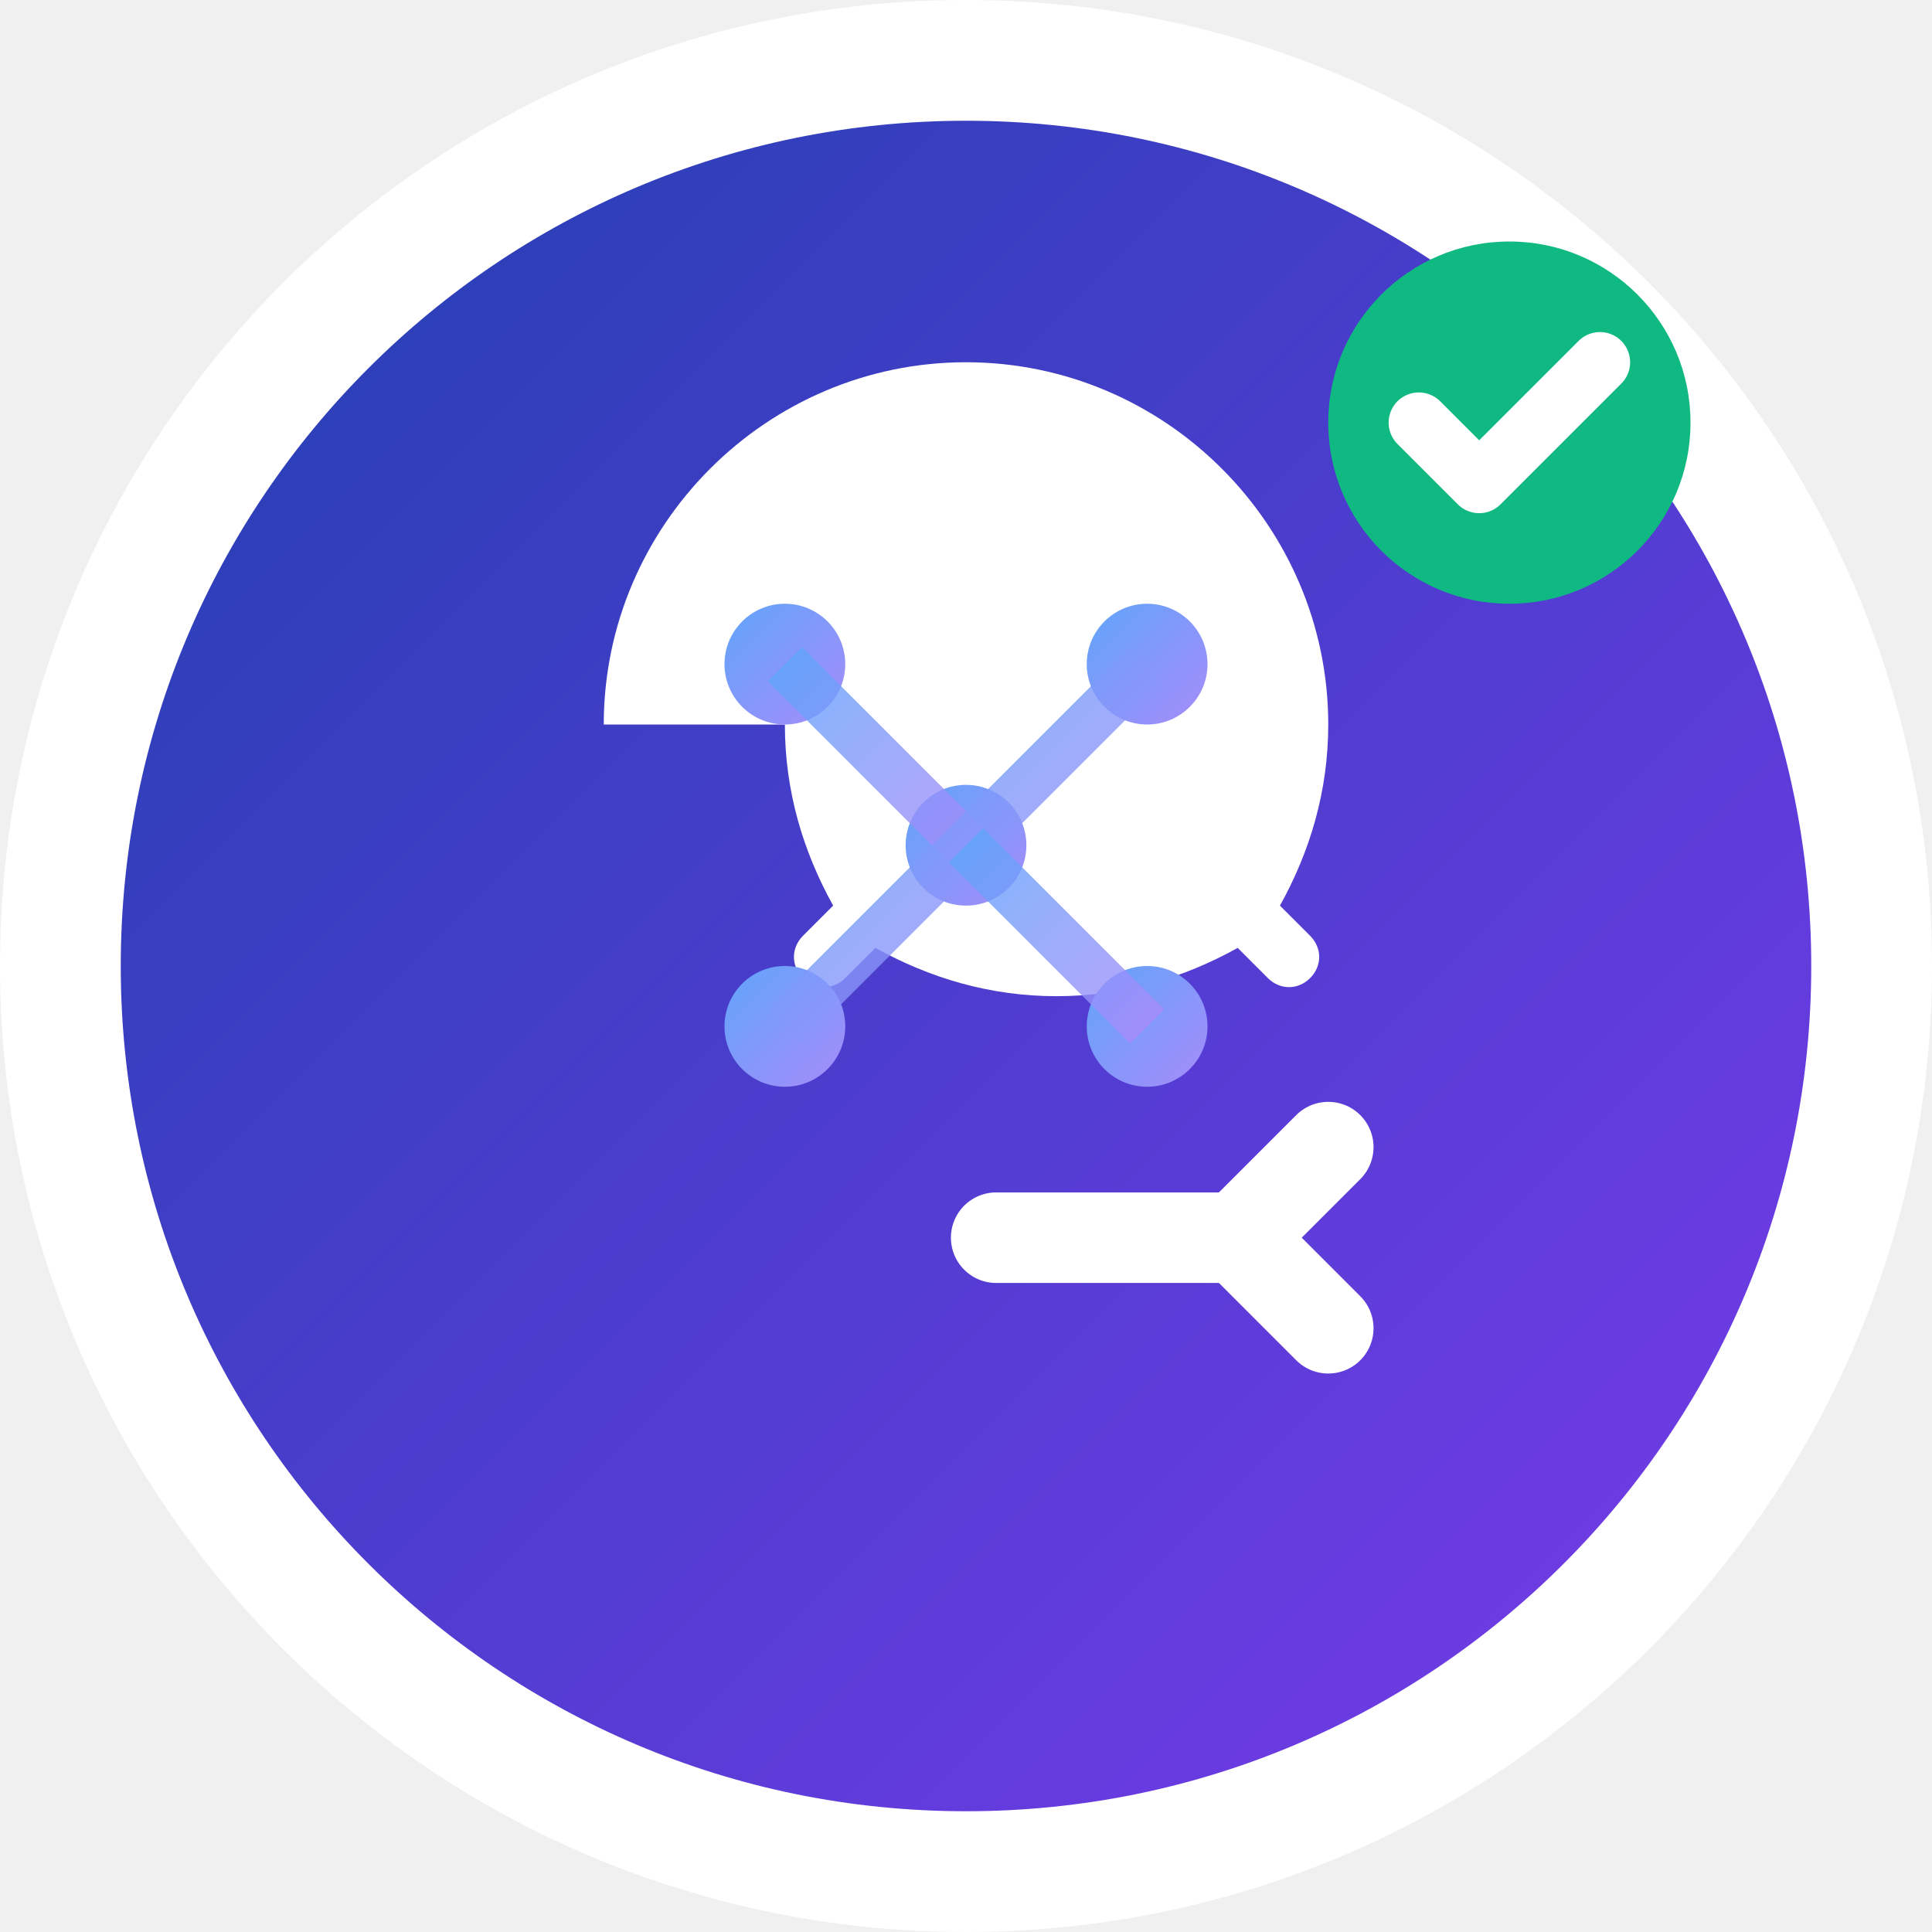
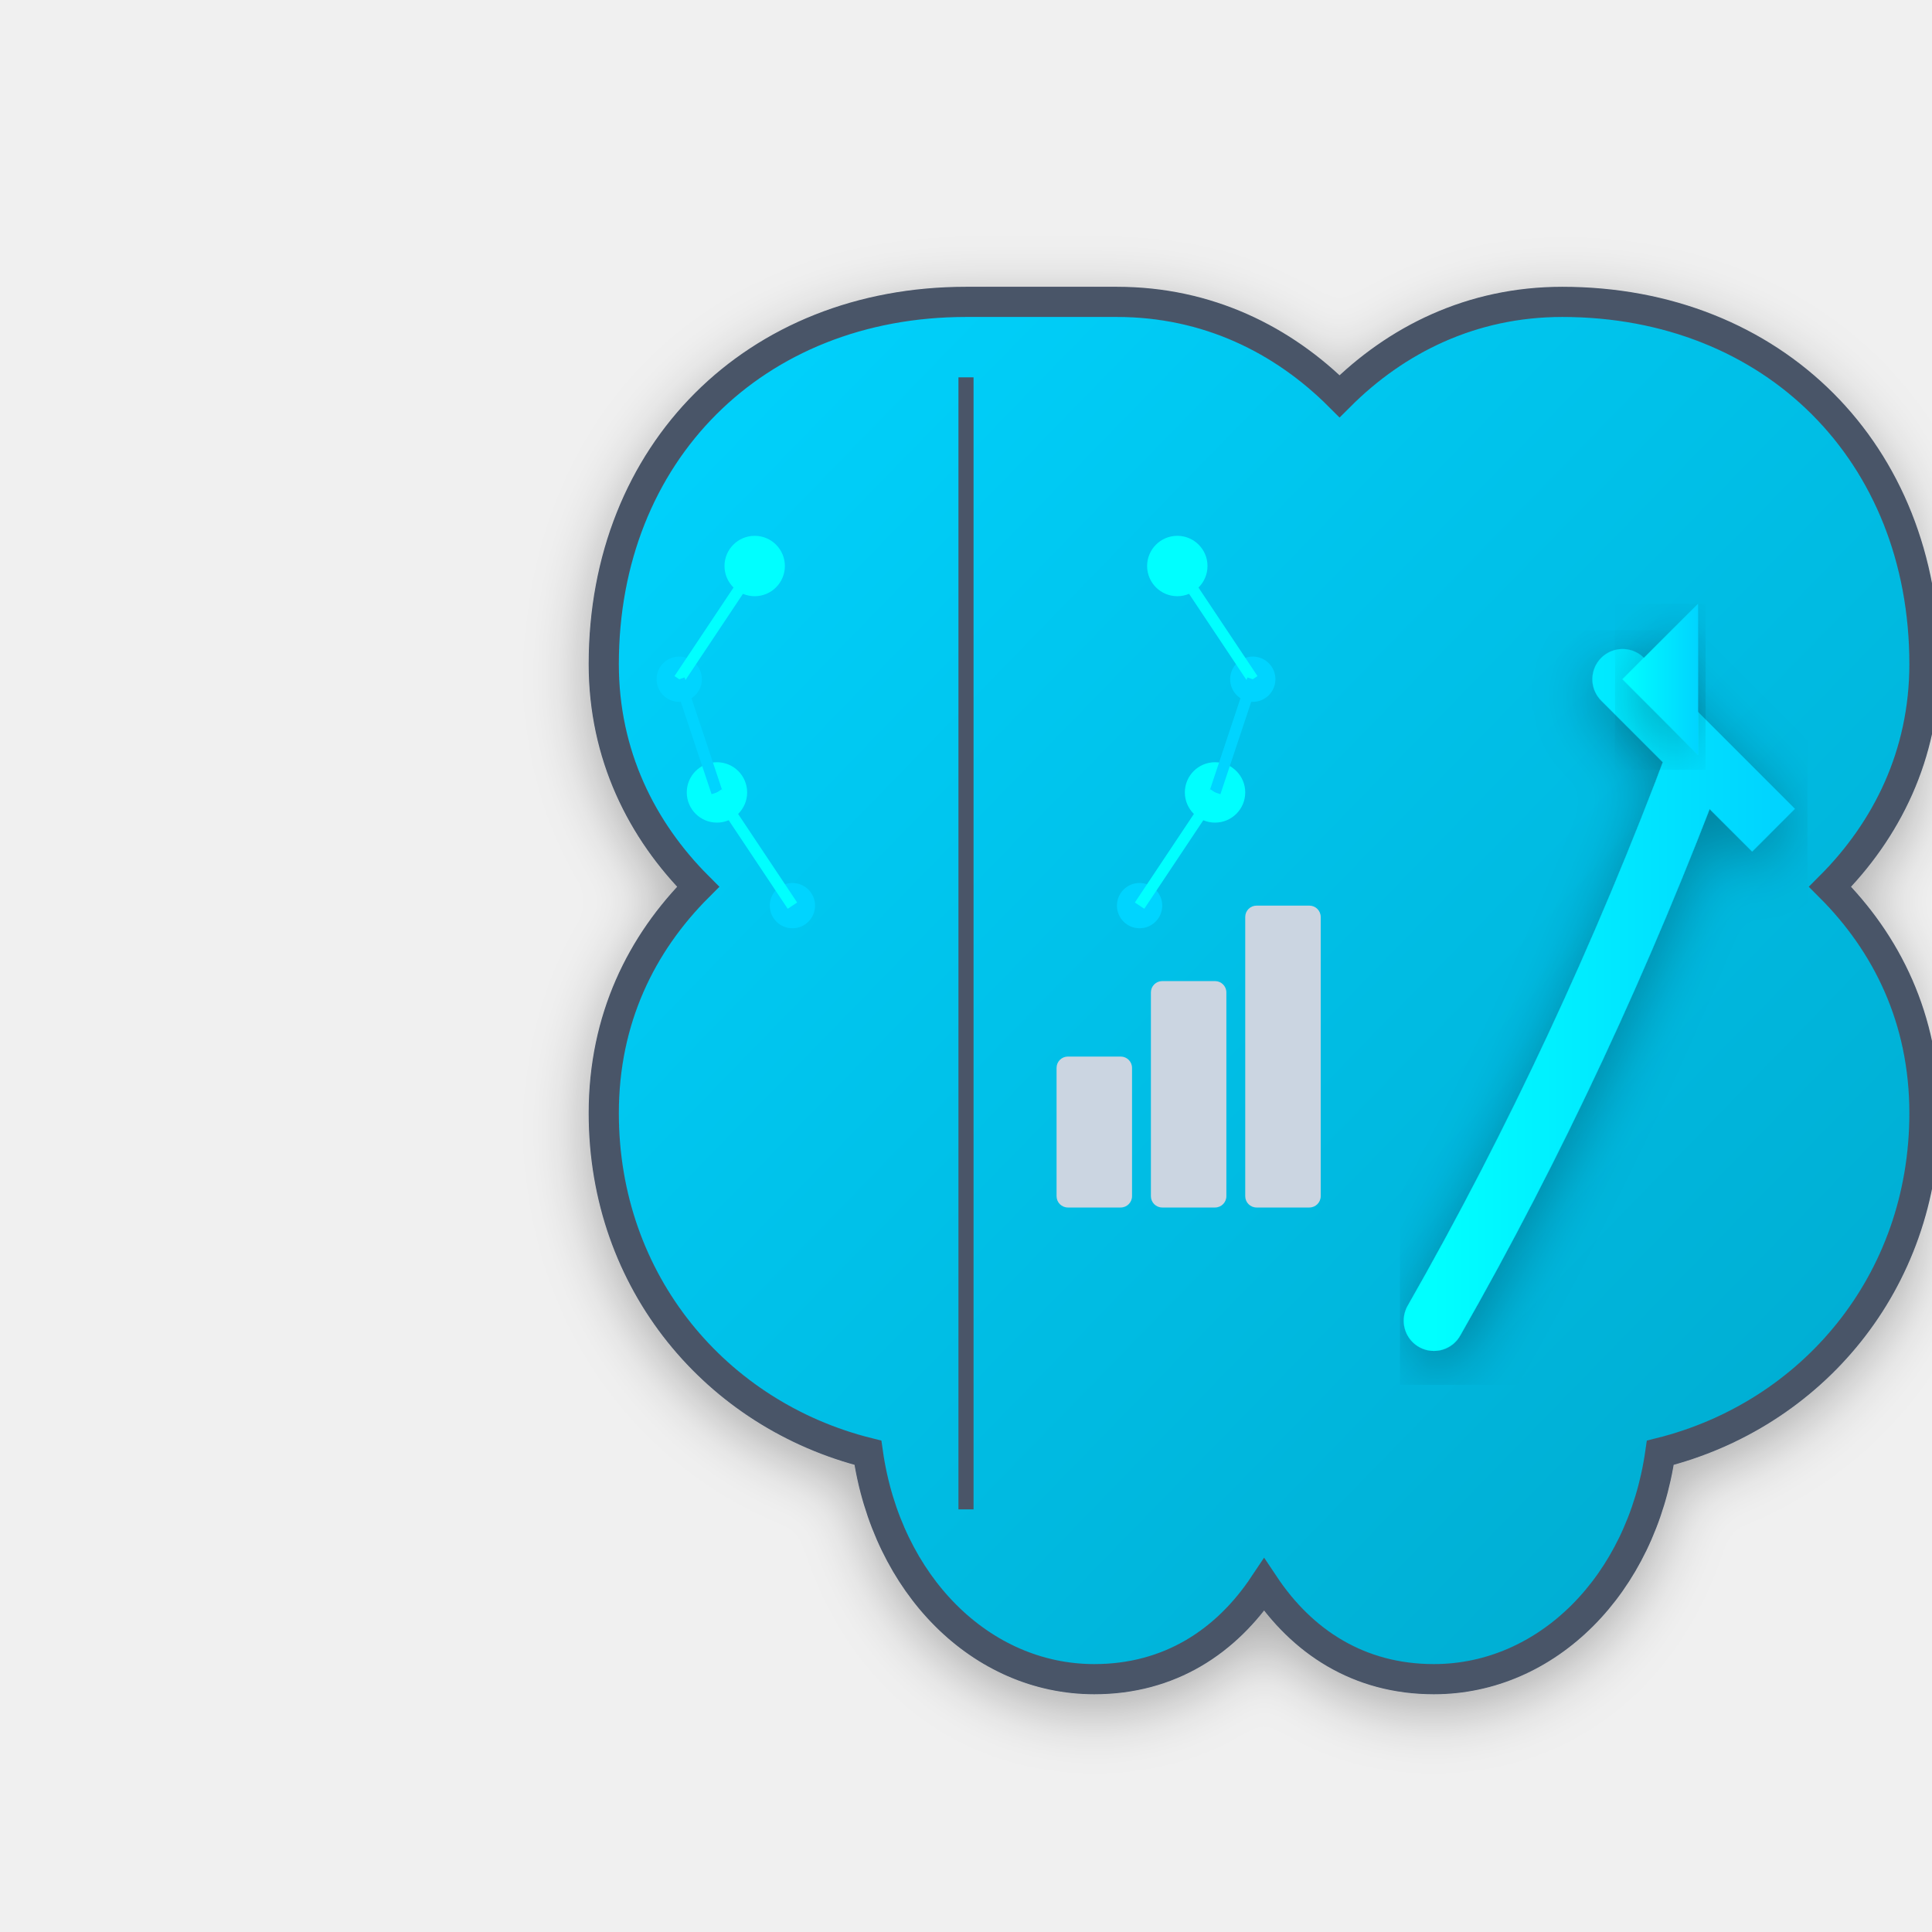
- <svg xmlns="http://www.w3.org/2000/svg" width="32" height="32" viewBox="0 0 32 32" fill="none">
+ <svg xmlns="http://www.w3.org/2000/svg" viewBox="0 0 512 512">
  <defs>
-     <linearGradient id="bg" x1="0%" y1="0%" x2="100%" y2="100%">
-       <stop offset="0%" style="stop-color:#1e40af;stop-opacity:1" />
-       <stop offset="100%" style="stop-color:#7c3aed;stop-opacity:1" />
+     <linearGradient id="brainGradient" x1="0%" y1="0%" x2="100%" y2="100%">
+       <stop offset="0%" style="stop-color:#00d4ff;stop-opacity:1" />
+       <stop offset="100%" style="stop-color:#00a8cc;stop-opacity:1" />
    </linearGradient>
-     <linearGradient id="accent" x1="0%" y1="0%" x2="100%" y2="100%">
-       <stop offset="0%" style="stop-color:#60a5fa;stop-opacity:1" />
-       <stop offset="100%" style="stop-color:#a78bfa;stop-opacity:1" />
+     <linearGradient id="arrowGradient" x1="0%" y1="0%" x2="100%" y2="0%">
+       <stop offset="0%" style="stop-color:#00ffff;stop-opacity:1" />
+       <stop offset="100%" style="stop-color:#00d4ff;stop-opacity:1" />
    </linearGradient>
+     <filter id="shadow">
+       <feDropShadow dx="0" dy="4" stdDeviation="8" flood-opacity="0.3" />
+     </filter>
  </defs>
-   <circle cx="16" cy="16" r="15" fill="url(#bg)" stroke="white" stroke-width="2" />
-   <path d="M10 12c0-3.3 2.7-6 6-6s6 2.7 6 6c0 1.1-.3 2.1-.8 3l.5.5c.2.2.2.5 0 .7-.2.2-.5.2-.7 0l-.5-.5c-.9.5-1.9.8-3 .8s-2.1-.3-3-.8l-.5.5c-.2.2-.5.2-.7 0-.2-.2-.2-.5 0-.7l.5-.5c-.5-.9-.8-1.9-.8-3z" fill="white" />
-   <circle cx="13" cy="11" r="1" fill="url(#accent)" />
-   <circle cx="19" cy="11" r="1" fill="url(#accent)" />
-   <circle cx="16" cy="14" r="1" fill="url(#accent)" />
-   <circle cx="13" cy="17" r="1" fill="url(#accent)" />
-   <circle cx="19" cy="17" r="1" fill="url(#accent)" />
-   <line x1="13" y1="11" x2="16" y2="14" stroke="url(#accent)" stroke-width="0.8" opacity="0.8" />
-   <line x1="19" y1="11" x2="16" y2="14" stroke="url(#accent)" stroke-width="0.8" opacity="0.8" />
-   <line x1="16" y1="14" x2="13" y2="17" stroke="url(#accent)" stroke-width="0.8" opacity="0.8" />
-   <line x1="16" y1="14" x2="19" y2="17" stroke="url(#accent)" stroke-width="0.8" opacity="0.8" />
-   <path d="M22 22l-1.5-1.5 1.5-1.5" stroke="white" stroke-width="1.5" stroke-linecap="round" stroke-linejoin="round" />
-   <path d="M20.5 20.5h-4" stroke="white" stroke-width="1.5" stroke-linecap="round" />
-   <circle cx="25" cy="7" r="3" fill="#10b981" />
-   <path d="M23.5 7l1 1 2-2" stroke="white" stroke-width="1" stroke-linecap="round" stroke-linejoin="round" />
+   <path d="M256 80 C200 80 160 120 160 176 C160 200 170 220 185 235 C170 250 160 270 160 295 C160 340 190 375 230 385 C235 420 260 445 290 445 C310 445 325 435 335 420 C345 435 360 445 380 445 C410 445 435 420 440 385 C480 375 510 340 510 295 C510 270 500 250 485 235 C500 220 510 200 510 176 C510 120 470 80 414 80 C390 80 370 90 355 105 C340 90 320 80 296 80 Z" fill="url(#brainGradient)" stroke="#4a5568" stroke-width="8" filter="url(#shadow)" />
+   <circle cx="200" cy="150" r="8" fill="#00ffff" />
+   <circle cx="180" cy="180" r="6" fill="#00d4ff" />
+   <circle cx="190" cy="210" r="8" fill="#00ffff" />
+   <circle cx="210" cy="240" r="6" fill="#00d4ff" />
+   <line x1="200" y1="150" x2="180" y2="180" stroke="#00ffff" stroke-width="3" />
+   <line x1="180" y1="180" x2="190" y2="210" stroke="#00d4ff" stroke-width="3" />
+   <line x1="190" y1="210" x2="210" y2="240" stroke="#00ffff" stroke-width="3" />
+   <circle cx="312" cy="150" r="8" fill="#00ffff" />
+   <circle cx="332" cy="180" r="6" fill="#00d4ff" />
+   <circle cx="322" cy="210" r="8" fill="#00ffff" />
+   <circle cx="302" cy="240" r="6" fill="#00d4ff" />
+   <line x1="312" y1="150" x2="332" y2="180" stroke="#00ffff" stroke-width="3" />
+   <line x1="332" y1="180" x2="322" y2="210" stroke="#00d4ff" stroke-width="3" />
+   <line x1="322" y1="210" x2="302" y2="240" stroke="#00ffff" stroke-width="3" />
+   <line x1="256" y1="100" x2="256" y2="400" stroke="#4a5568" stroke-width="4" />
+   <rect x="280" y="280" width="20" height="40" fill="#cbd5e1" rx="3" />
+   <rect x="305" y="260" width="20" height="60" fill="#cbd5e1" rx="3" />
+   <rect x="330" y="240" width="20" height="80" fill="#cbd5e1" rx="3" />
+   <path d="M 380 350 Q 420 280 450 200 L 470 220 L 450 200 L 430 180" fill="none" stroke="url(#arrowGradient)" stroke-width="16" stroke-linecap="round" filter="url(#shadow)" />
+   <path d="M 450 200 L 430 180 L 450 160 Z" fill="url(#arrowGradient)" filter="url(#shadow)" />
</svg>
